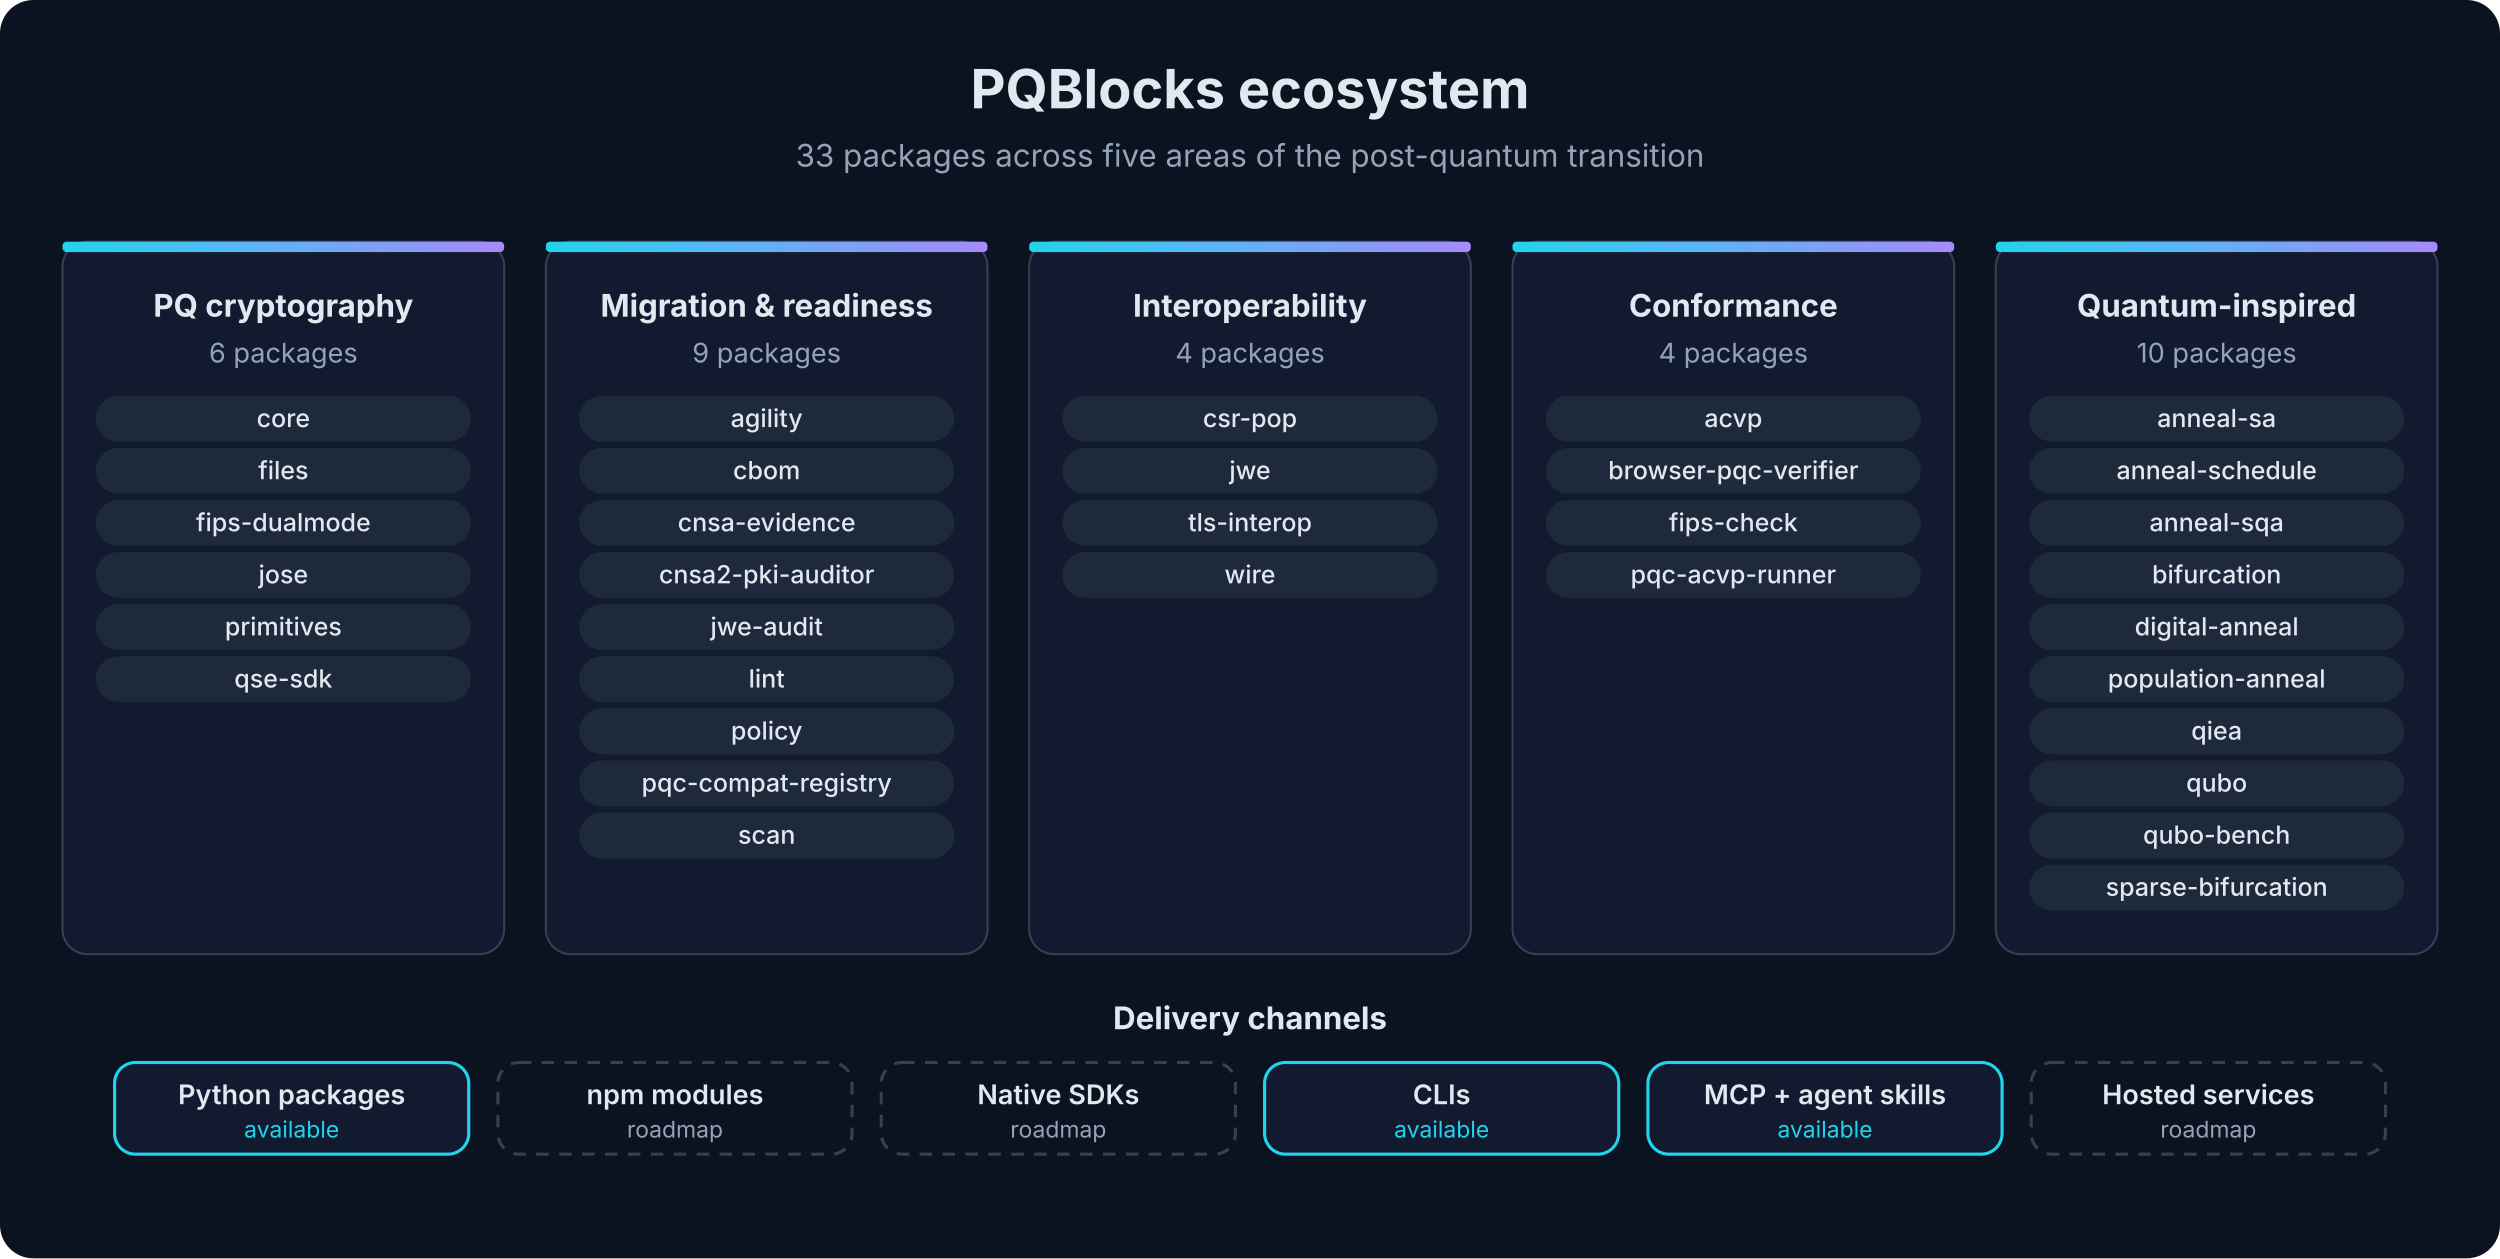
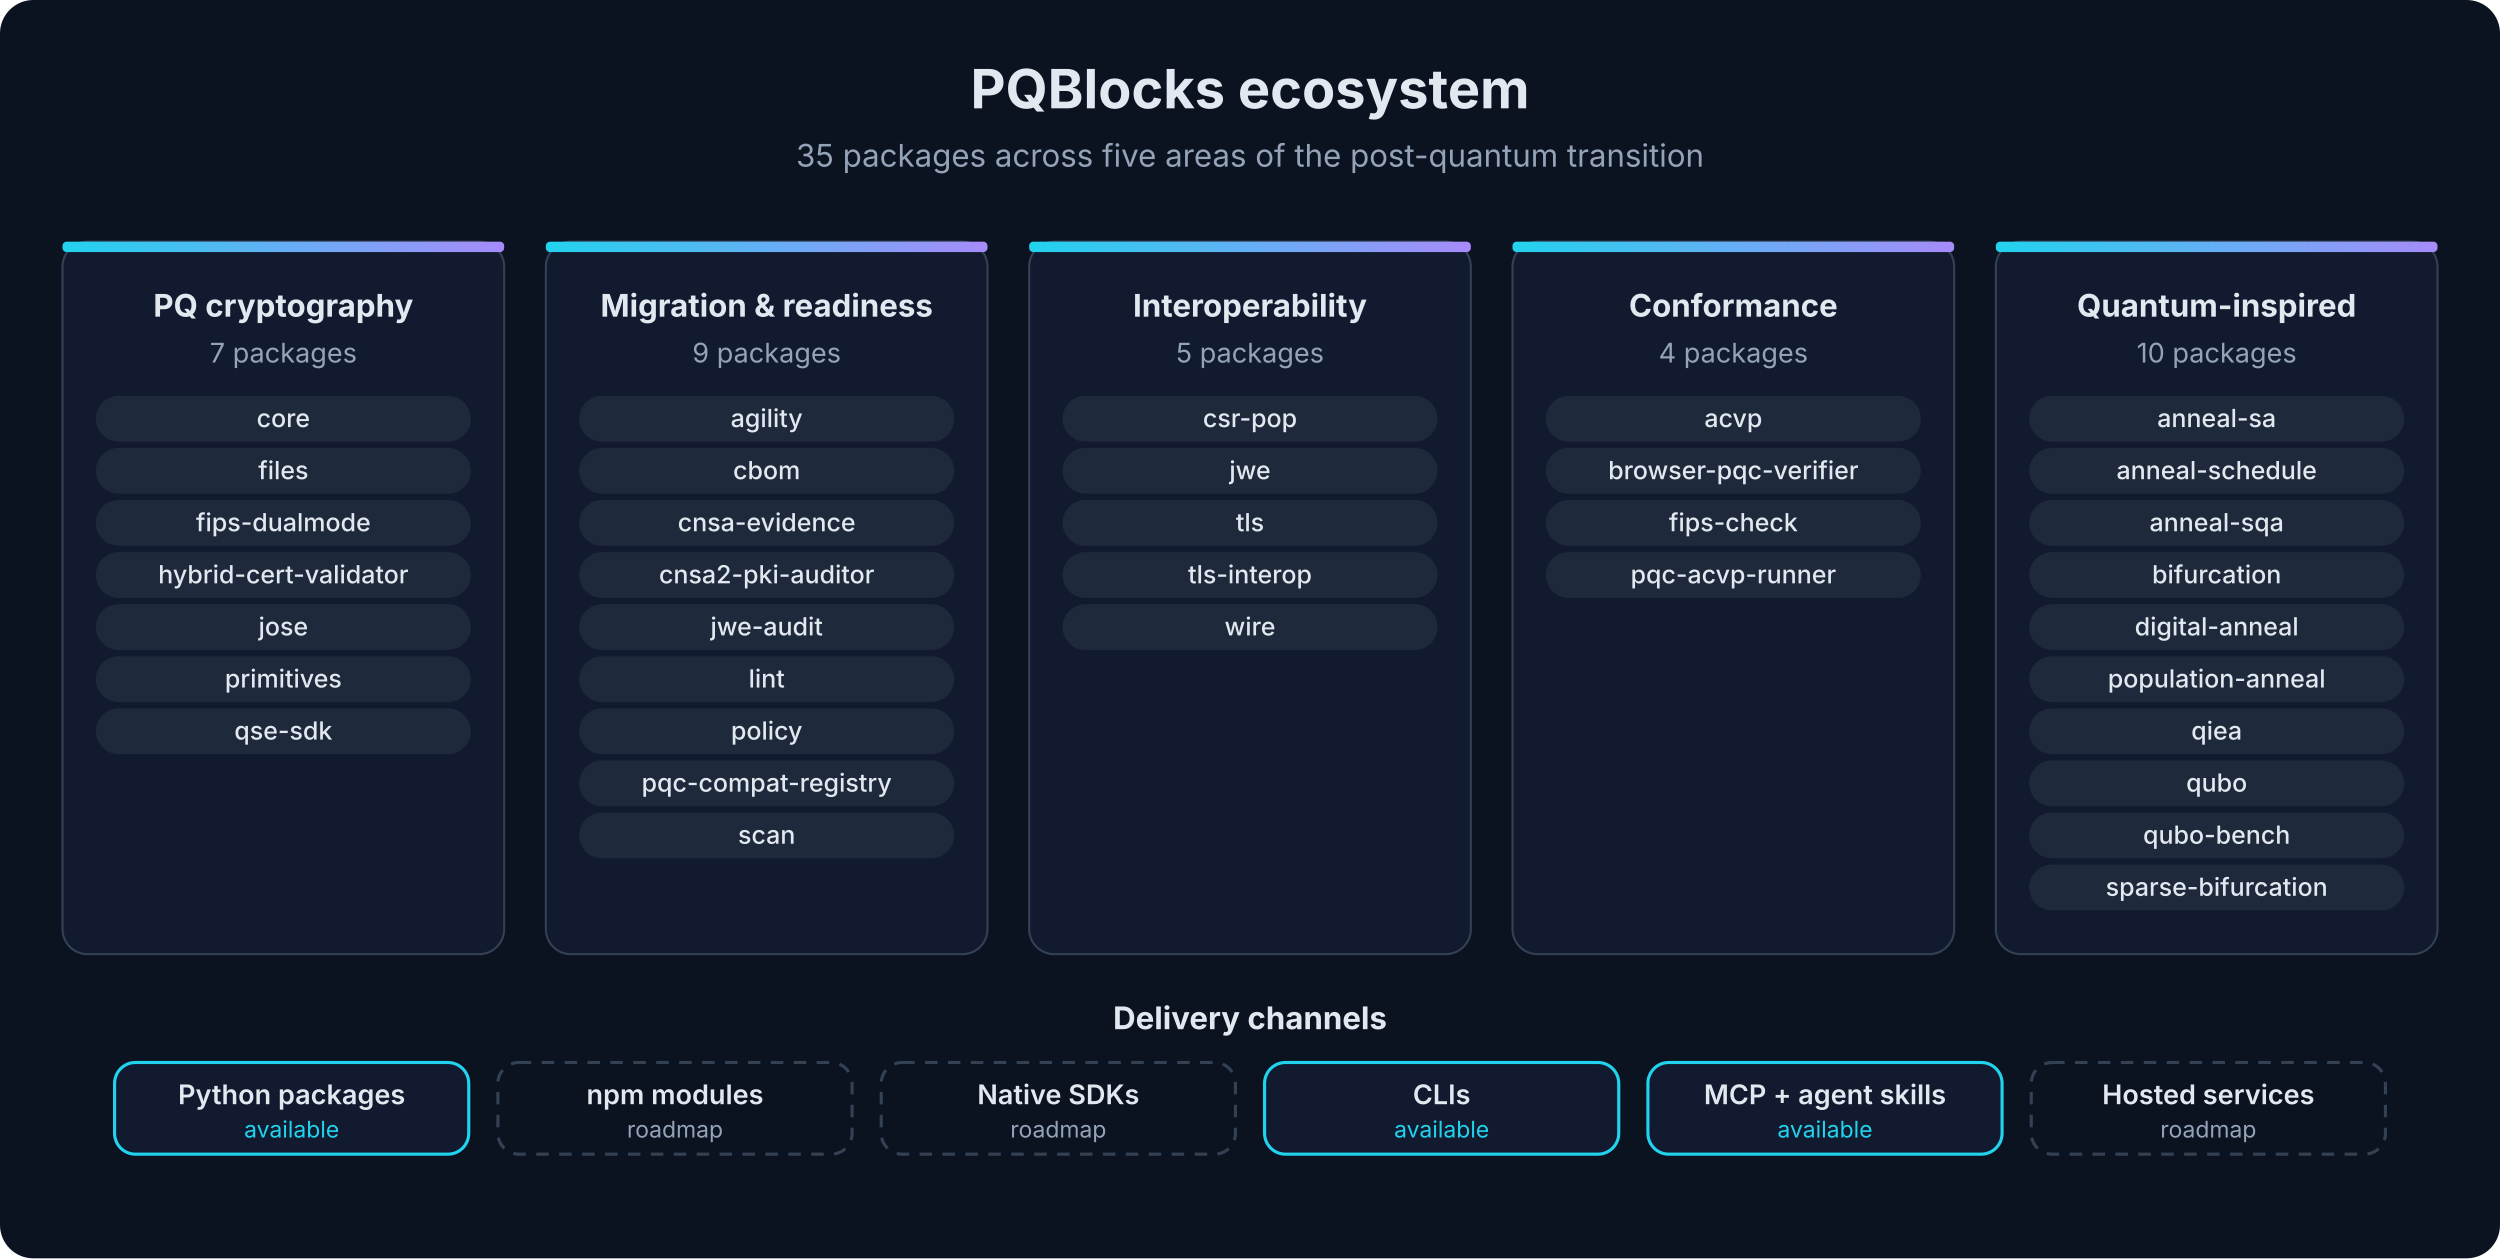
<svg xmlns="http://www.w3.org/2000/svg" viewBox="0 0 1200 604" width="1200" height="604" role="img" aria-label="PQBlocks ecosystem: five areas and delivery channels" font-family="Inter, 'Segoe UI', system-ui, sans-serif">
  <defs>
    <linearGradient id="acc" x1="0" y1="0" x2="1" y2="0">
      <stop offset="0" stop-color="#22d3ee" />
      <stop offset="1" stop-color="#a78bfa" />
    </linearGradient>
  </defs>
  <rect width="1200" height="604" rx="16" fill="#0b1220" />
  <text x="600" y="52" font-size="26" font-weight="700" fill="#e2e8f0" text-anchor="middle">PQBlocks ecosystem</text>
-   <text x="600" y="80" font-size="15" font-weight="400" fill="#94a3b8" text-anchor="middle">33 packages across five areas of the post-quantum transition</text>
+   <text x="600" y="80" font-size="15" font-weight="400" fill="#94a3b8" text-anchor="middle">35 packages across five areas of the post-quantum transition</text>
  <rect x="30" y="116" width="212" height="342" rx="12" fill="#111a2e" stroke="#334155" />
  <rect x="30" y="116" width="212" height="5" rx="2" fill="url(#acc)" />
  <text x="136" y="152" font-size="15" font-weight="700" fill="#e2e8f0" text-anchor="middle">PQ cryptography</text>
-   <text x="136" y="174" font-size="13" font-weight="400" fill="#94a3b8" text-anchor="middle">6 packages</text>
+   <text x="136" y="174" font-size="13" font-weight="400" fill="#94a3b8" text-anchor="middle">7 packages</text>
  <rect x="46" y="190" width="180" height="22" rx="11" fill="#1e293b" />
  <text x="136" y="205" font-size="12" font-weight="500" fill="#e2e8f0" text-anchor="middle">core</text>
  <rect x="46" y="215" width="180" height="22" rx="11" fill="#1e293b" />
  <text x="136" y="230" font-size="12" font-weight="500" fill="#e2e8f0" text-anchor="middle">files</text>
  <rect x="46" y="240" width="180" height="22" rx="11" fill="#1e293b" />
  <text x="136" y="255" font-size="12" font-weight="500" fill="#e2e8f0" text-anchor="middle">fips-dualmode</text>
  <rect x="46" y="265" width="180" height="22" rx="11" fill="#1e293b" />
-   <text x="136" y="280" font-size="12" font-weight="500" fill="#e2e8f0" text-anchor="middle">jose</text>
+   <text x="136" y="280" font-size="12" font-weight="500" fill="#e2e8f0" text-anchor="middle">hybrid-cert-validator</text>
  <rect x="46" y="290" width="180" height="22" rx="11" fill="#1e293b" />
-   <text x="136" y="305" font-size="12" font-weight="500" fill="#e2e8f0" text-anchor="middle">primitives</text>
+   <text x="136" y="305" font-size="12" font-weight="500" fill="#e2e8f0" text-anchor="middle">jose</text>
  <rect x="46" y="315" width="180" height="22" rx="11" fill="#1e293b" />
-   <text x="136" y="330" font-size="12" font-weight="500" fill="#e2e8f0" text-anchor="middle">qse-sdk</text>
+   <text x="136" y="330" font-size="12" font-weight="500" fill="#e2e8f0" text-anchor="middle">primitives</text>
+   <rect x="46" y="340" width="180" height="22" rx="11" fill="#1e293b" />
+   <text x="136" y="355" font-size="12" font-weight="500" fill="#e2e8f0" text-anchor="middle">qse-sdk</text>
  <rect x="262" y="116" width="212" height="342" rx="12" fill="#111a2e" stroke="#334155" />
  <rect x="262" y="116" width="212" height="5" rx="2" fill="url(#acc)" />
  <text x="368" y="152" font-size="15" font-weight="700" fill="#e2e8f0" text-anchor="middle">Migration &amp; readiness</text>
  <text x="368" y="174" font-size="13" font-weight="400" fill="#94a3b8" text-anchor="middle">9 packages</text>
  <rect x="278" y="190" width="180" height="22" rx="11" fill="#1e293b" />
  <text x="368" y="205" font-size="12" font-weight="500" fill="#e2e8f0" text-anchor="middle">agility</text>
  <rect x="278" y="215" width="180" height="22" rx="11" fill="#1e293b" />
  <text x="368" y="230" font-size="12" font-weight="500" fill="#e2e8f0" text-anchor="middle">cbom</text>
  <rect x="278" y="240" width="180" height="22" rx="11" fill="#1e293b" />
  <text x="368" y="255" font-size="12" font-weight="500" fill="#e2e8f0" text-anchor="middle">cnsa-evidence</text>
  <rect x="278" y="265" width="180" height="22" rx="11" fill="#1e293b" />
  <text x="368" y="280" font-size="12" font-weight="500" fill="#e2e8f0" text-anchor="middle">cnsa2-pki-auditor</text>
  <rect x="278" y="290" width="180" height="22" rx="11" fill="#1e293b" />
  <text x="368" y="305" font-size="12" font-weight="500" fill="#e2e8f0" text-anchor="middle">jwe-audit</text>
  <rect x="278" y="315" width="180" height="22" rx="11" fill="#1e293b" />
  <text x="368" y="330" font-size="12" font-weight="500" fill="#e2e8f0" text-anchor="middle">lint</text>
  <rect x="278" y="340" width="180" height="22" rx="11" fill="#1e293b" />
  <text x="368" y="355" font-size="12" font-weight="500" fill="#e2e8f0" text-anchor="middle">policy</text>
  <rect x="278" y="365" width="180" height="22" rx="11" fill="#1e293b" />
  <text x="368" y="380" font-size="12" font-weight="500" fill="#e2e8f0" text-anchor="middle">pqc-compat-registry</text>
  <rect x="278" y="390" width="180" height="22" rx="11" fill="#1e293b" />
  <text x="368" y="405" font-size="12" font-weight="500" fill="#e2e8f0" text-anchor="middle">scan</text>
  <rect x="494" y="116" width="212" height="342" rx="12" fill="#111a2e" stroke="#334155" />
  <rect x="494" y="116" width="212" height="5" rx="2" fill="url(#acc)" />
  <text x="600" y="152" font-size="15" font-weight="700" fill="#e2e8f0" text-anchor="middle">Interoperability</text>
-   <text x="600" y="174" font-size="13" font-weight="400" fill="#94a3b8" text-anchor="middle">4 packages</text>
+   <text x="600" y="174" font-size="13" font-weight="400" fill="#94a3b8" text-anchor="middle">5 packages</text>
  <rect x="510" y="190" width="180" height="22" rx="11" fill="#1e293b" />
  <text x="600" y="205" font-size="12" font-weight="500" fill="#e2e8f0" text-anchor="middle">csr-pop</text>
  <rect x="510" y="215" width="180" height="22" rx="11" fill="#1e293b" />
  <text x="600" y="230" font-size="12" font-weight="500" fill="#e2e8f0" text-anchor="middle">jwe</text>
  <rect x="510" y="240" width="180" height="22" rx="11" fill="#1e293b" />
-   <text x="600" y="255" font-size="12" font-weight="500" fill="#e2e8f0" text-anchor="middle">tls-interop</text>
+   <text x="600" y="255" font-size="12" font-weight="500" fill="#e2e8f0" text-anchor="middle">tls</text>
  <rect x="510" y="265" width="180" height="22" rx="11" fill="#1e293b" />
-   <text x="600" y="280" font-size="12" font-weight="500" fill="#e2e8f0" text-anchor="middle">wire</text>
+   <text x="600" y="280" font-size="12" font-weight="500" fill="#e2e8f0" text-anchor="middle">tls-interop</text>
+   <rect x="510" y="290" width="180" height="22" rx="11" fill="#1e293b" />
+   <text x="600" y="305" font-size="12" font-weight="500" fill="#e2e8f0" text-anchor="middle">wire</text>
  <rect x="726" y="116" width="212" height="342" rx="12" fill="#111a2e" stroke="#334155" />
  <rect x="726" y="116" width="212" height="5" rx="2" fill="url(#acc)" />
  <text x="832" y="152" font-size="15" font-weight="700" fill="#e2e8f0" text-anchor="middle">Conformance</text>
  <text x="832" y="174" font-size="13" font-weight="400" fill="#94a3b8" text-anchor="middle">4 packages</text>
  <rect x="742" y="190" width="180" height="22" rx="11" fill="#1e293b" />
  <text x="832" y="205" font-size="12" font-weight="500" fill="#e2e8f0" text-anchor="middle">acvp</text>
  <rect x="742" y="215" width="180" height="22" rx="11" fill="#1e293b" />
  <text x="832" y="230" font-size="12" font-weight="500" fill="#e2e8f0" text-anchor="middle">browser-pqc-verifier</text>
  <rect x="742" y="240" width="180" height="22" rx="11" fill="#1e293b" />
  <text x="832" y="255" font-size="12" font-weight="500" fill="#e2e8f0" text-anchor="middle">fips-check</text>
  <rect x="742" y="265" width="180" height="22" rx="11" fill="#1e293b" />
  <text x="832" y="280" font-size="12" font-weight="500" fill="#e2e8f0" text-anchor="middle">pqc-acvp-runner</text>
  <rect x="958" y="116" width="212" height="342" rx="12" fill="#111a2e" stroke="#334155" />
  <rect x="958" y="116" width="212" height="5" rx="2" fill="url(#acc)" />
  <text x="1064" y="152" font-size="15" font-weight="700" fill="#e2e8f0" text-anchor="middle">Quantum-inspired</text>
  <text x="1064" y="174" font-size="13" font-weight="400" fill="#94a3b8" text-anchor="middle">10 packages</text>
  <rect x="974" y="190" width="180" height="22" rx="11" fill="#1e293b" />
  <text x="1064" y="205" font-size="12" font-weight="500" fill="#e2e8f0" text-anchor="middle">anneal-sa</text>
  <rect x="974" y="215" width="180" height="22" rx="11" fill="#1e293b" />
  <text x="1064" y="230" font-size="12" font-weight="500" fill="#e2e8f0" text-anchor="middle">anneal-schedule</text>
  <rect x="974" y="240" width="180" height="22" rx="11" fill="#1e293b" />
  <text x="1064" y="255" font-size="12" font-weight="500" fill="#e2e8f0" text-anchor="middle">anneal-sqa</text>
  <rect x="974" y="265" width="180" height="22" rx="11" fill="#1e293b" />
  <text x="1064" y="280" font-size="12" font-weight="500" fill="#e2e8f0" text-anchor="middle">bifurcation</text>
  <rect x="974" y="290" width="180" height="22" rx="11" fill="#1e293b" />
  <text x="1064" y="305" font-size="12" font-weight="500" fill="#e2e8f0" text-anchor="middle">digital-anneal</text>
  <rect x="974" y="315" width="180" height="22" rx="11" fill="#1e293b" />
  <text x="1064" y="330" font-size="12" font-weight="500" fill="#e2e8f0" text-anchor="middle">population-anneal</text>
  <rect x="974" y="340" width="180" height="22" rx="11" fill="#1e293b" />
  <text x="1064" y="355" font-size="12" font-weight="500" fill="#e2e8f0" text-anchor="middle">qiea</text>
  <rect x="974" y="365" width="180" height="22" rx="11" fill="#1e293b" />
  <text x="1064" y="380" font-size="12" font-weight="500" fill="#e2e8f0" text-anchor="middle">qubo</text>
  <rect x="974" y="390" width="180" height="22" rx="11" fill="#1e293b" />
  <text x="1064" y="405" font-size="12" font-weight="500" fill="#e2e8f0" text-anchor="middle">qubo-bench</text>
  <rect x="974" y="415" width="180" height="22" rx="11" fill="#1e293b" />
  <text x="1064" y="430" font-size="12" font-weight="500" fill="#e2e8f0" text-anchor="middle">sparse-bifurcation</text>
  <text x="600" y="494" font-size="15" font-weight="700" fill="#e2e8f0" text-anchor="middle">Delivery channels</text>
  <rect x="55" y="510" width="170" height="44" rx="10" fill="#111a2e" stroke="#22d3ee" stroke-width="1.5" />
  <text x="140" y="530" font-size="13" font-weight="600" fill="#e2e8f0" text-anchor="middle">Python packages</text>
  <text x="140" y="546" font-size="11" font-weight="400" fill="#22d3ee" text-anchor="middle">available</text>
  <rect x="239" y="510" width="170" height="44" rx="10" fill="#0b1220" stroke="#334155" stroke-width="1.5" stroke-dasharray="6 5" />
  <text x="324" y="530" font-size="13" font-weight="600" fill="#e2e8f0" text-anchor="middle">npm modules</text>
  <text x="324" y="546" font-size="11" font-weight="400" fill="#94a3b8" text-anchor="middle">roadmap</text>
  <rect x="423" y="510" width="170" height="44" rx="10" fill="#0b1220" stroke="#334155" stroke-width="1.5" stroke-dasharray="6 5" />
  <text x="508" y="530" font-size="13" font-weight="600" fill="#e2e8f0" text-anchor="middle">Native SDKs</text>
  <text x="508" y="546" font-size="11" font-weight="400" fill="#94a3b8" text-anchor="middle">roadmap</text>
  <rect x="607" y="510" width="170" height="44" rx="10" fill="#111a2e" stroke="#22d3ee" stroke-width="1.5" />
  <text x="692" y="530" font-size="13" font-weight="600" fill="#e2e8f0" text-anchor="middle">CLIs</text>
  <text x="692" y="546" font-size="11" font-weight="400" fill="#22d3ee" text-anchor="middle">available</text>
  <rect x="791" y="510" width="170" height="44" rx="10" fill="#111a2e" stroke="#22d3ee" stroke-width="1.5" />
  <text x="876" y="530" font-size="13" font-weight="600" fill="#e2e8f0" text-anchor="middle">MCP + agent skills</text>
  <text x="876" y="546" font-size="11" font-weight="400" fill="#22d3ee" text-anchor="middle">available</text>
  <rect x="975" y="510" width="170" height="44" rx="10" fill="#0b1220" stroke="#334155" stroke-width="1.5" stroke-dasharray="6 5" />
  <text x="1060" y="530" font-size="13" font-weight="600" fill="#e2e8f0" text-anchor="middle">Hosted services</text>
  <text x="1060" y="546" font-size="11" font-weight="400" fill="#94a3b8" text-anchor="middle">roadmap</text>
</svg>
